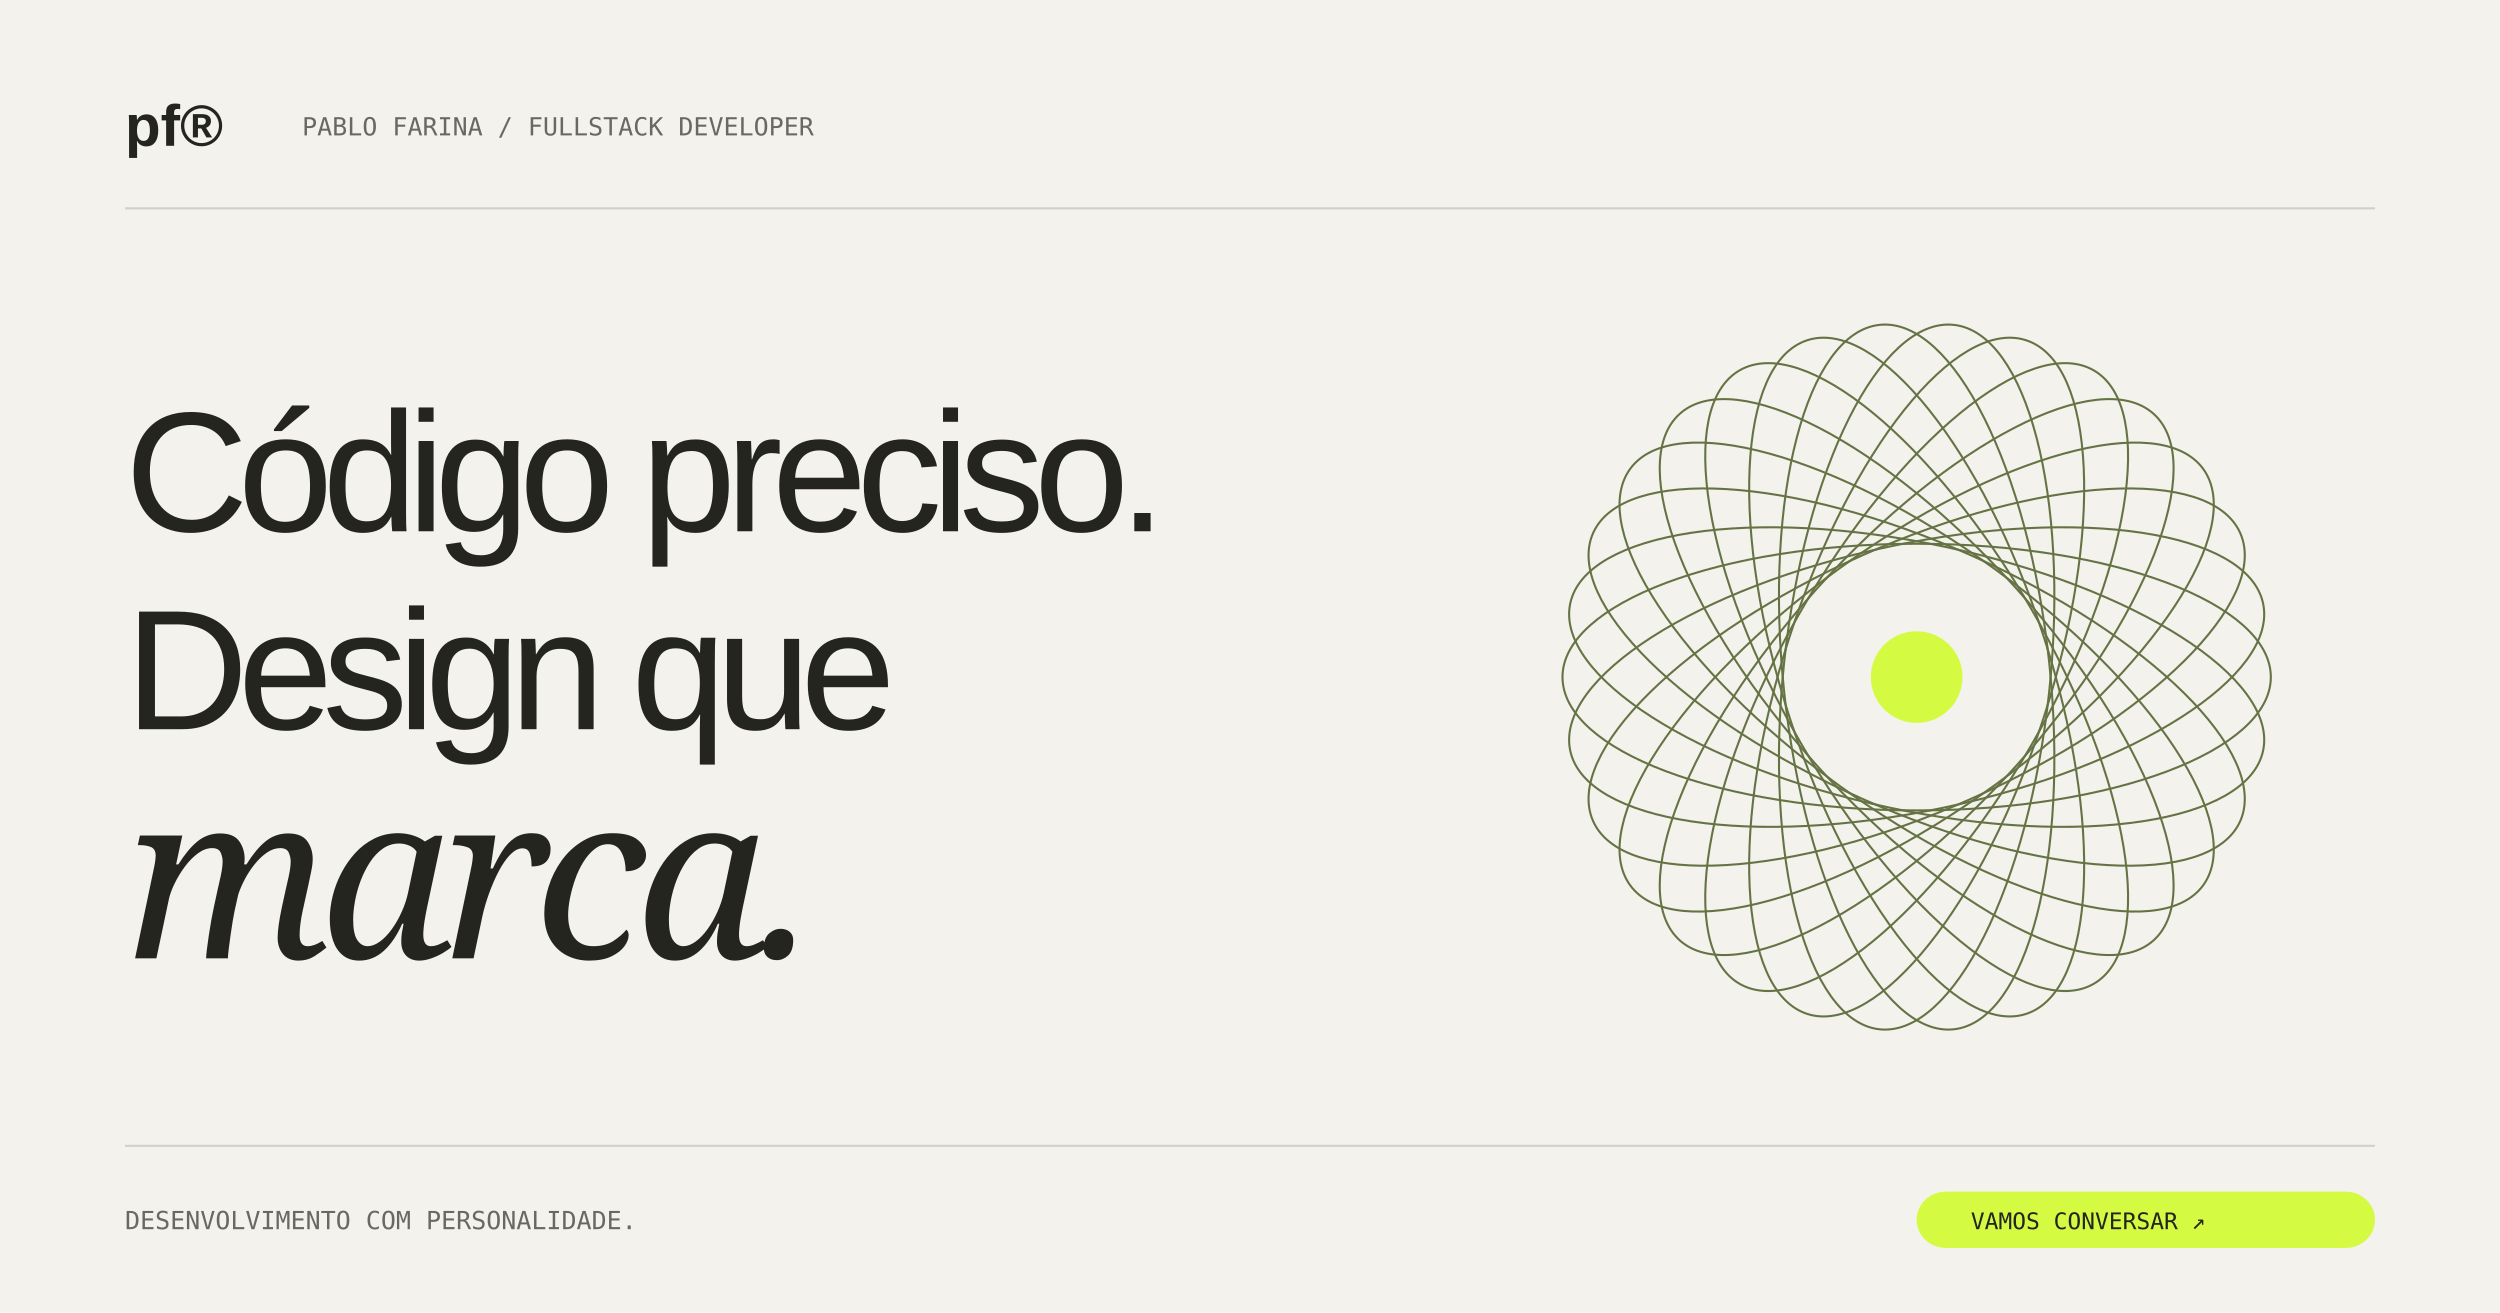
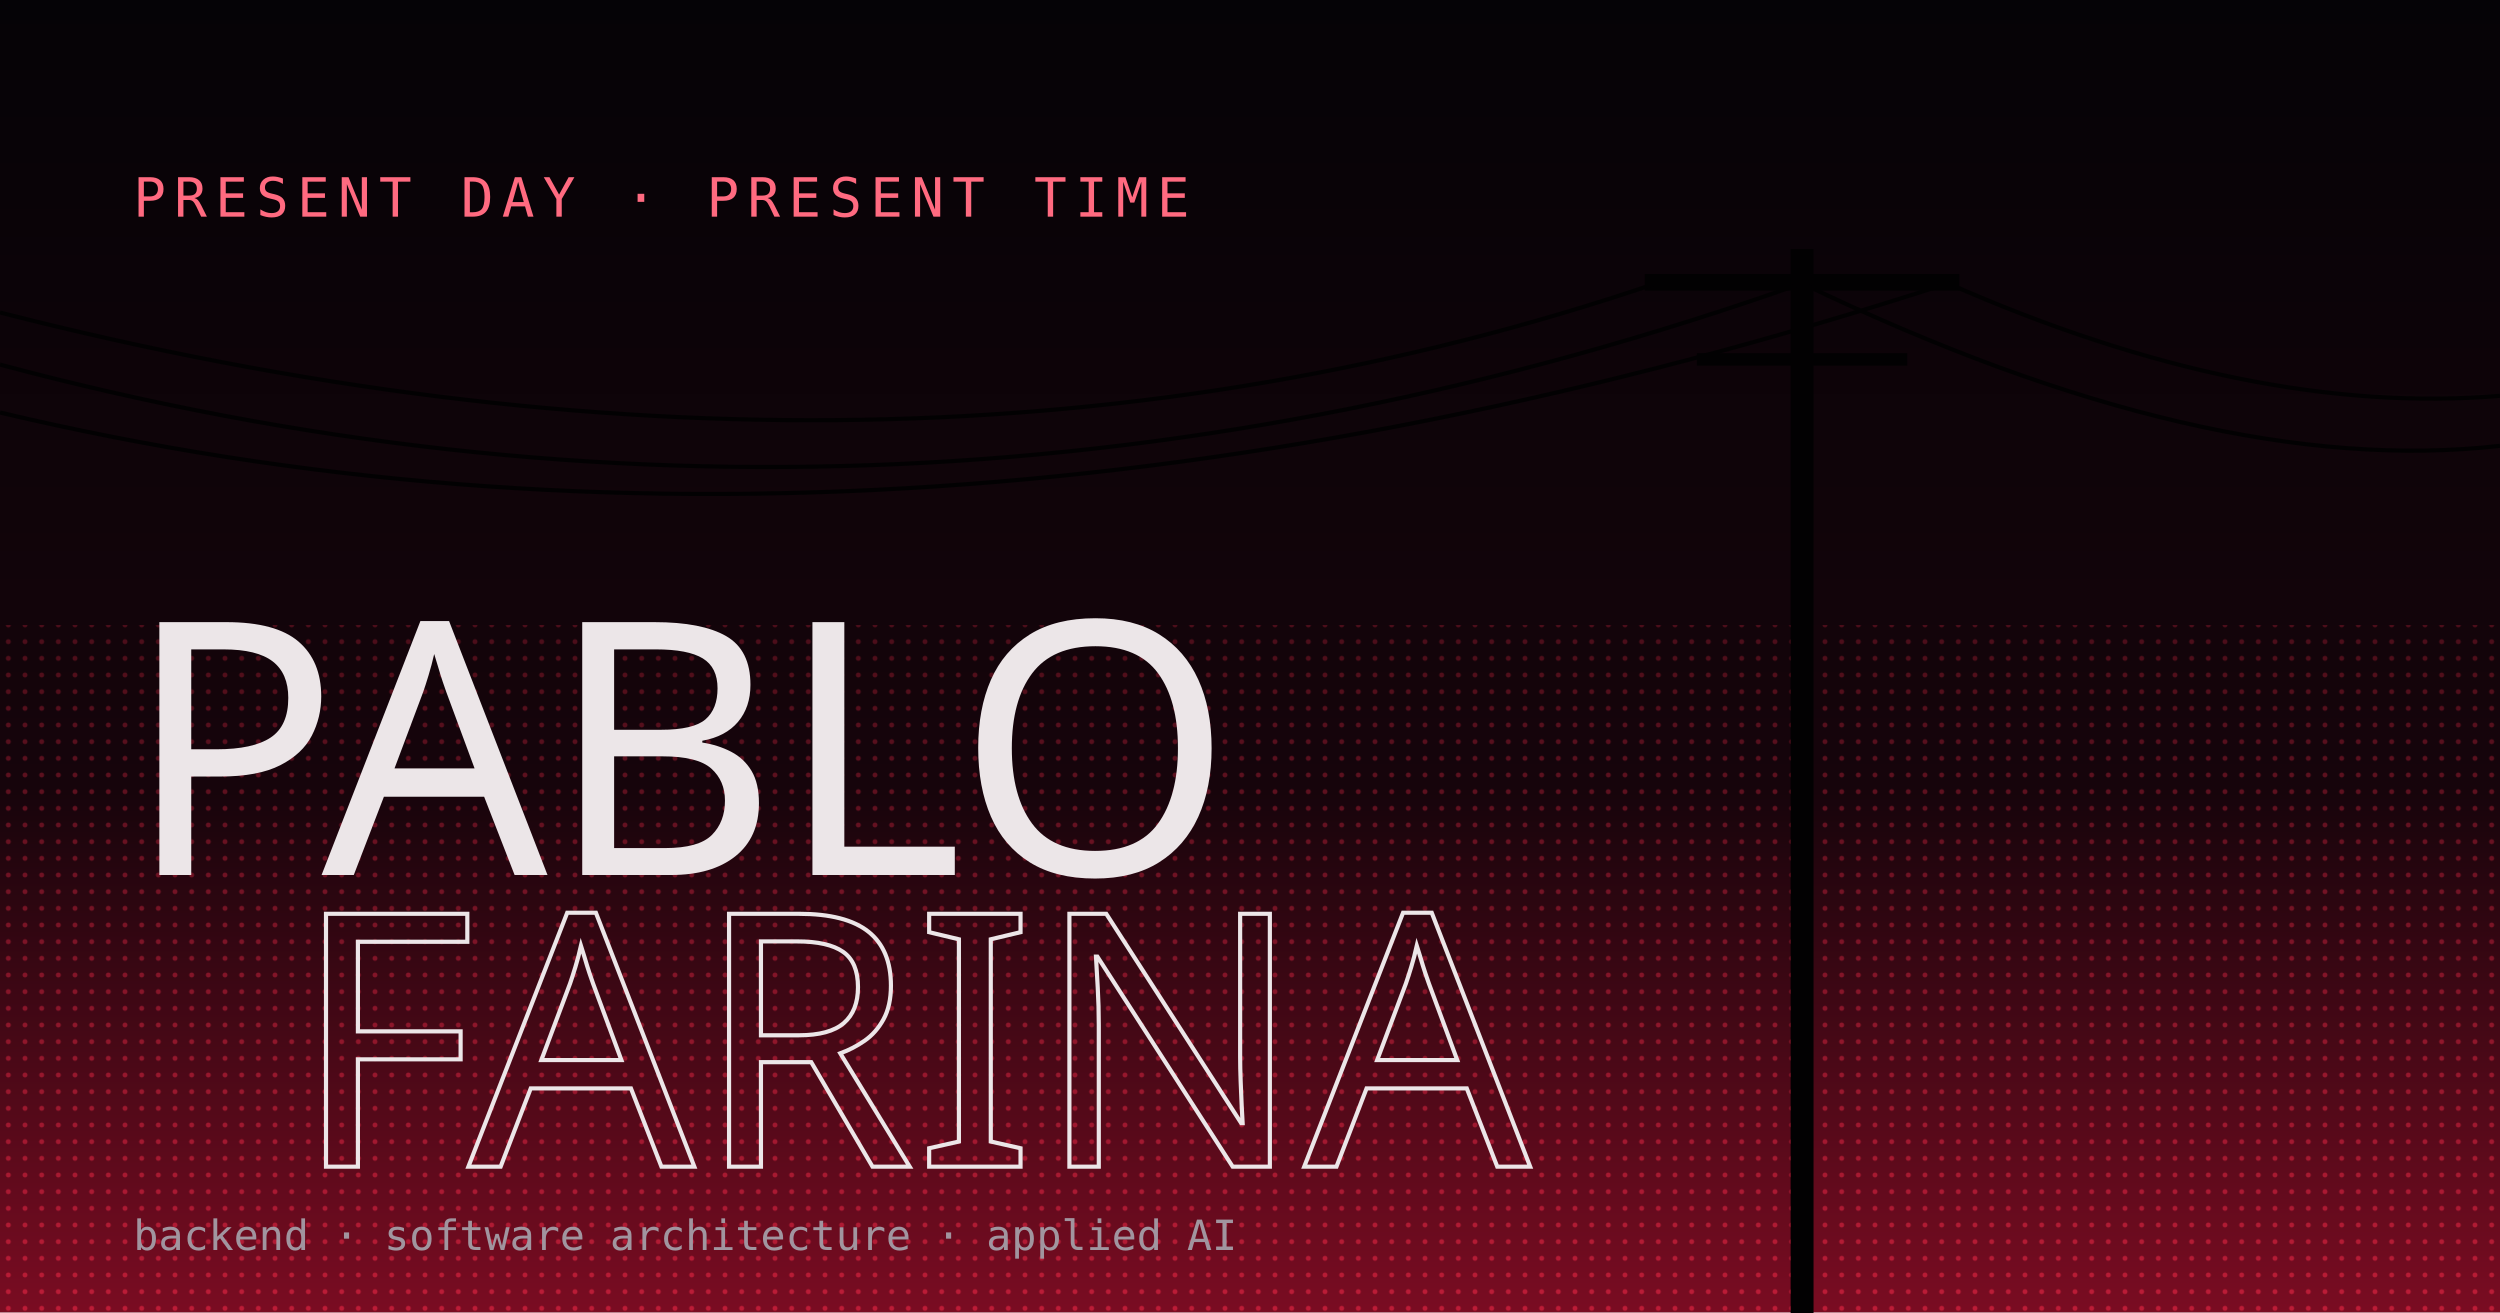
<svg xmlns="http://www.w3.org/2000/svg" width="1200" height="630" viewBox="0 0 1200 630">
-   <rect width="1200" height="630" fill="#f3f2ec" />
-   <path d="M60 100H1140M60 550H1140" stroke="#d1d1c7" />
-   <text x="60" y="70" font-family="Arial,sans-serif" font-size="28" font-weight="bold" fill="#24251f">
-     pf®
-   </text>
-   <text x="145" y="65" font-family="monospace" font-size="12" fill="#686960">
-     PABLO FARINA / FULLSTACK DEVELOPER
-   </text>
-   <text x="60" y="255" font-family="Arial,sans-serif" font-size="82" letter-spacing="-5" fill="#24251f">
-     Código preciso.
-   </text>
-   <text x="60" y="350" font-family="Arial,sans-serif" font-size="82" letter-spacing="-5" fill="#24251f">
-     Design que
-   </text>
-   <text x="60" y="460" font-family="Georgia,serif" font-style="italic" font-size="110" letter-spacing="-5" fill="#24251f">
-     marca.
-   </text>
-   <g transform="translate(920 325)" fill="none" stroke="#657344">
-     <ellipse rx="170" ry="64" transform="rotate(0)" />
-     <ellipse rx="170" ry="64" transform="rotate(12)" />
-     <ellipse rx="170" ry="64" transform="rotate(24)" />
-     <ellipse rx="170" ry="64" transform="rotate(36)" />
-     <ellipse rx="170" ry="64" transform="rotate(48)" />
-     <ellipse rx="170" ry="64" transform="rotate(60)" />
-     <ellipse rx="170" ry="64" transform="rotate(72)" />
-     <ellipse rx="170" ry="64" transform="rotate(84)" />
-     <ellipse rx="170" ry="64" transform="rotate(96)" />
-     <ellipse rx="170" ry="64" transform="rotate(108)" />
-     <ellipse rx="170" ry="64" transform="rotate(120)" />
-     <ellipse rx="170" ry="64" transform="rotate(132)" />
-     <ellipse rx="170" ry="64" transform="rotate(144)" />
-     <ellipse rx="170" ry="64" transform="rotate(156)" />
-     <ellipse rx="170" ry="64" transform="rotate(168)" />
-     <circle r="22" fill="#d5fa42" stroke="none" />
+   <defs>
+     <linearGradient id="sky" x1="0" y1="0" x2="0" y2="1">
+       <stop offset="0" stop-color="#050306" />
+       <stop offset="0.6" stop-color="#16040b" />
+       <stop offset="1" stop-color="#7a0c22" />
+     </linearGradient>
+     <pattern id="dots" width="8" height="8" patternUnits="userSpaceOnUse">
+       <circle cx="4" cy="4" r="1.2" fill="#ff2b4a" />
+     </pattern>
+     <linearGradient id="fade" x1="0" y1="0" x2="0" y2="1">
+       <stop offset="0" stop-color="#fff" stop-opacity="0" />
+       <stop offset="1" stop-color="#fff" stop-opacity="0.5" />
+     </linearGradient>
+     <mask id="m">
+       <rect width="1200" height="630" fill="url(#fade)" />
+     </mask>
+   </defs>
+   <rect width="1200" height="630" fill="url(#sky)" />
+   <rect y="300" width="1200" height="330" fill="url(#dots)" mask="url(#m)" />
+   <g fill="#020102" stroke="#020102">
+     <rect x="860" y="120" width="10" height="520" />
+     <rect x="790" y="132" width="150" height="7" />
+     <rect x="815" y="170" width="100" height="5" />
+     <path d="M0 150 Q430 260 795 136 M0 175 Q430 290 865 136 M0 198 Q430 300 935 136 M935 136 Q1080 200 1200 190 M865 136 Q1060 230 1200 214" fill="none" stroke-width="2" />
  </g>
-   <text x="60" y="590" font-family="monospace" font-size="12" fill="#686960">
-     DESENVOLVIMENTO COM PERSONALIDADE.
-   </text>
-   <rect x="920" y="572" width="220" height="27" rx="14" fill="#d5fa42" />
-   <text x="946" y="590" font-family="monospace" font-size="11" fill="#24251f">
-     VAMOS CONVERSAR ↗
-   </text>
+   <text x="64" y="104" fill="#ff6a80" font-family="monospace" font-size="26" letter-spacing="4">PRESENT DAY · PRESENT TIME</text>
+   <text x="60" y="420" fill="#ece6e8" font-family="Impact, 'Arial Narrow', sans-serif" font-size="170">PABLO</text>
+   <text x="140" y="560" fill="none" stroke="#ece6e8" stroke-width="2" font-family="Impact, 'Arial Narrow', sans-serif" font-size="170">FARINA</text>
+   <text x="64" y="600" fill="#a1959f" font-family="monospace" font-size="20">backend · software architecture · applied AI</text>
</svg>
